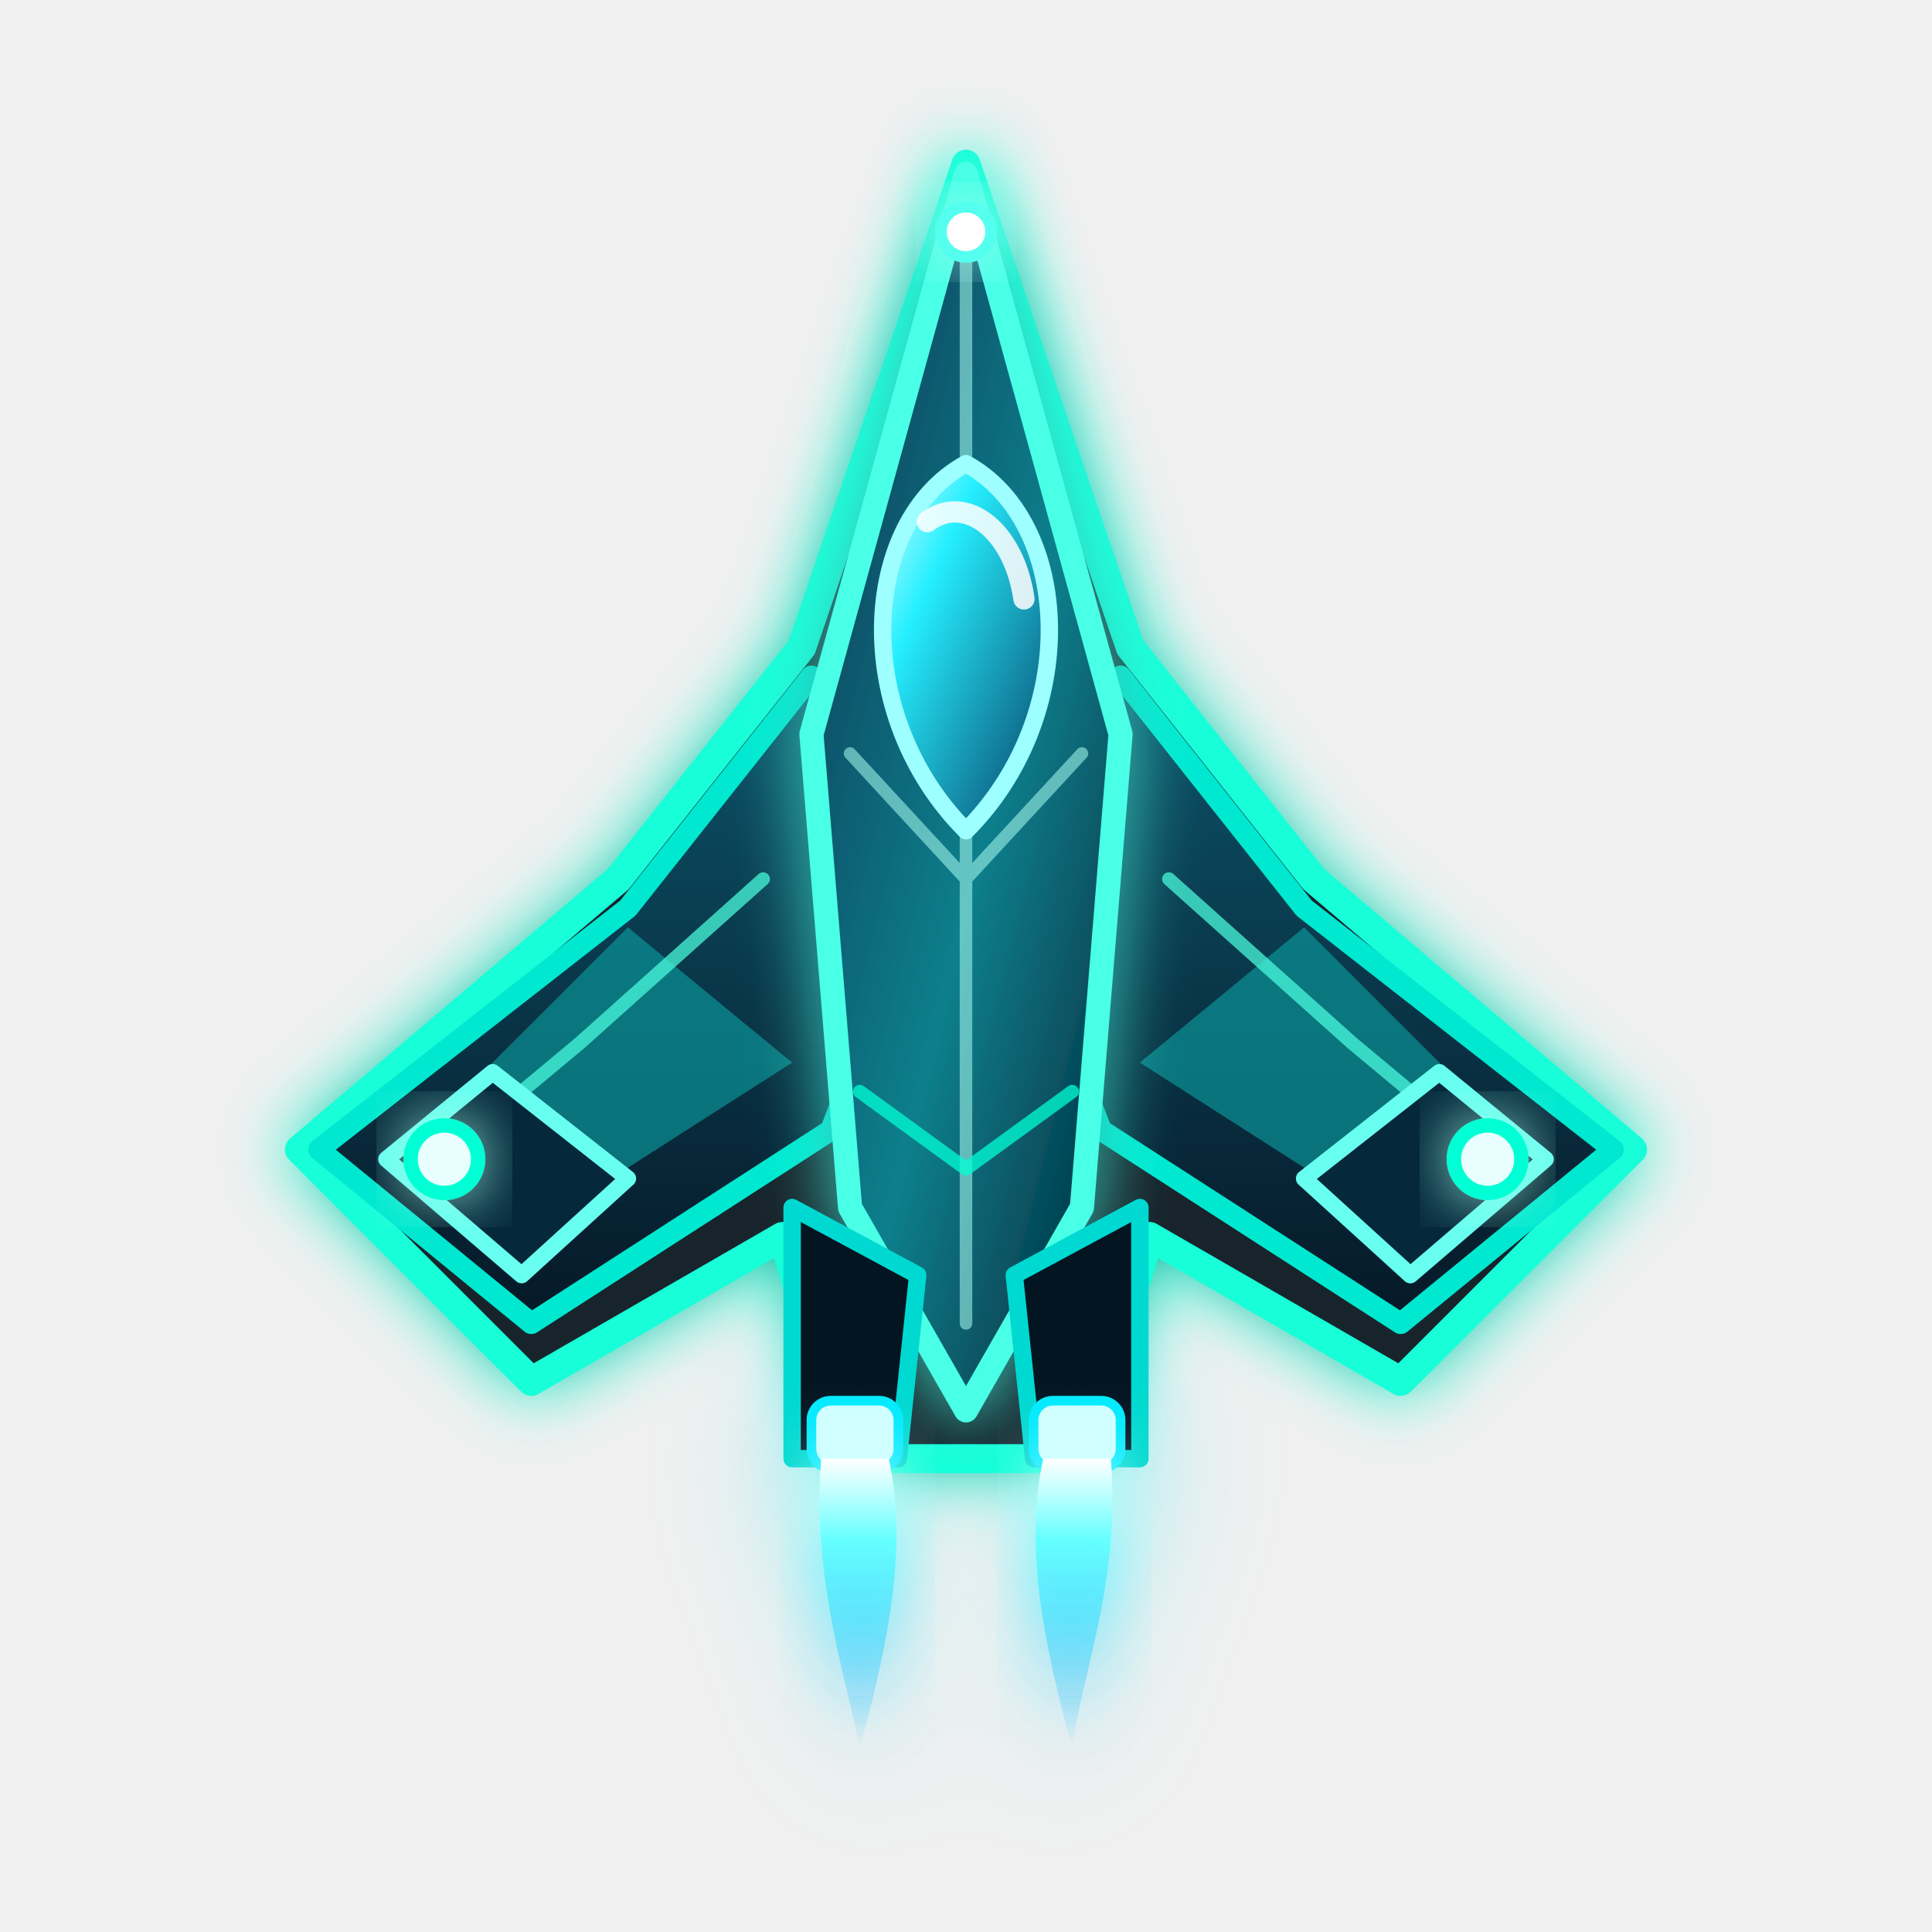
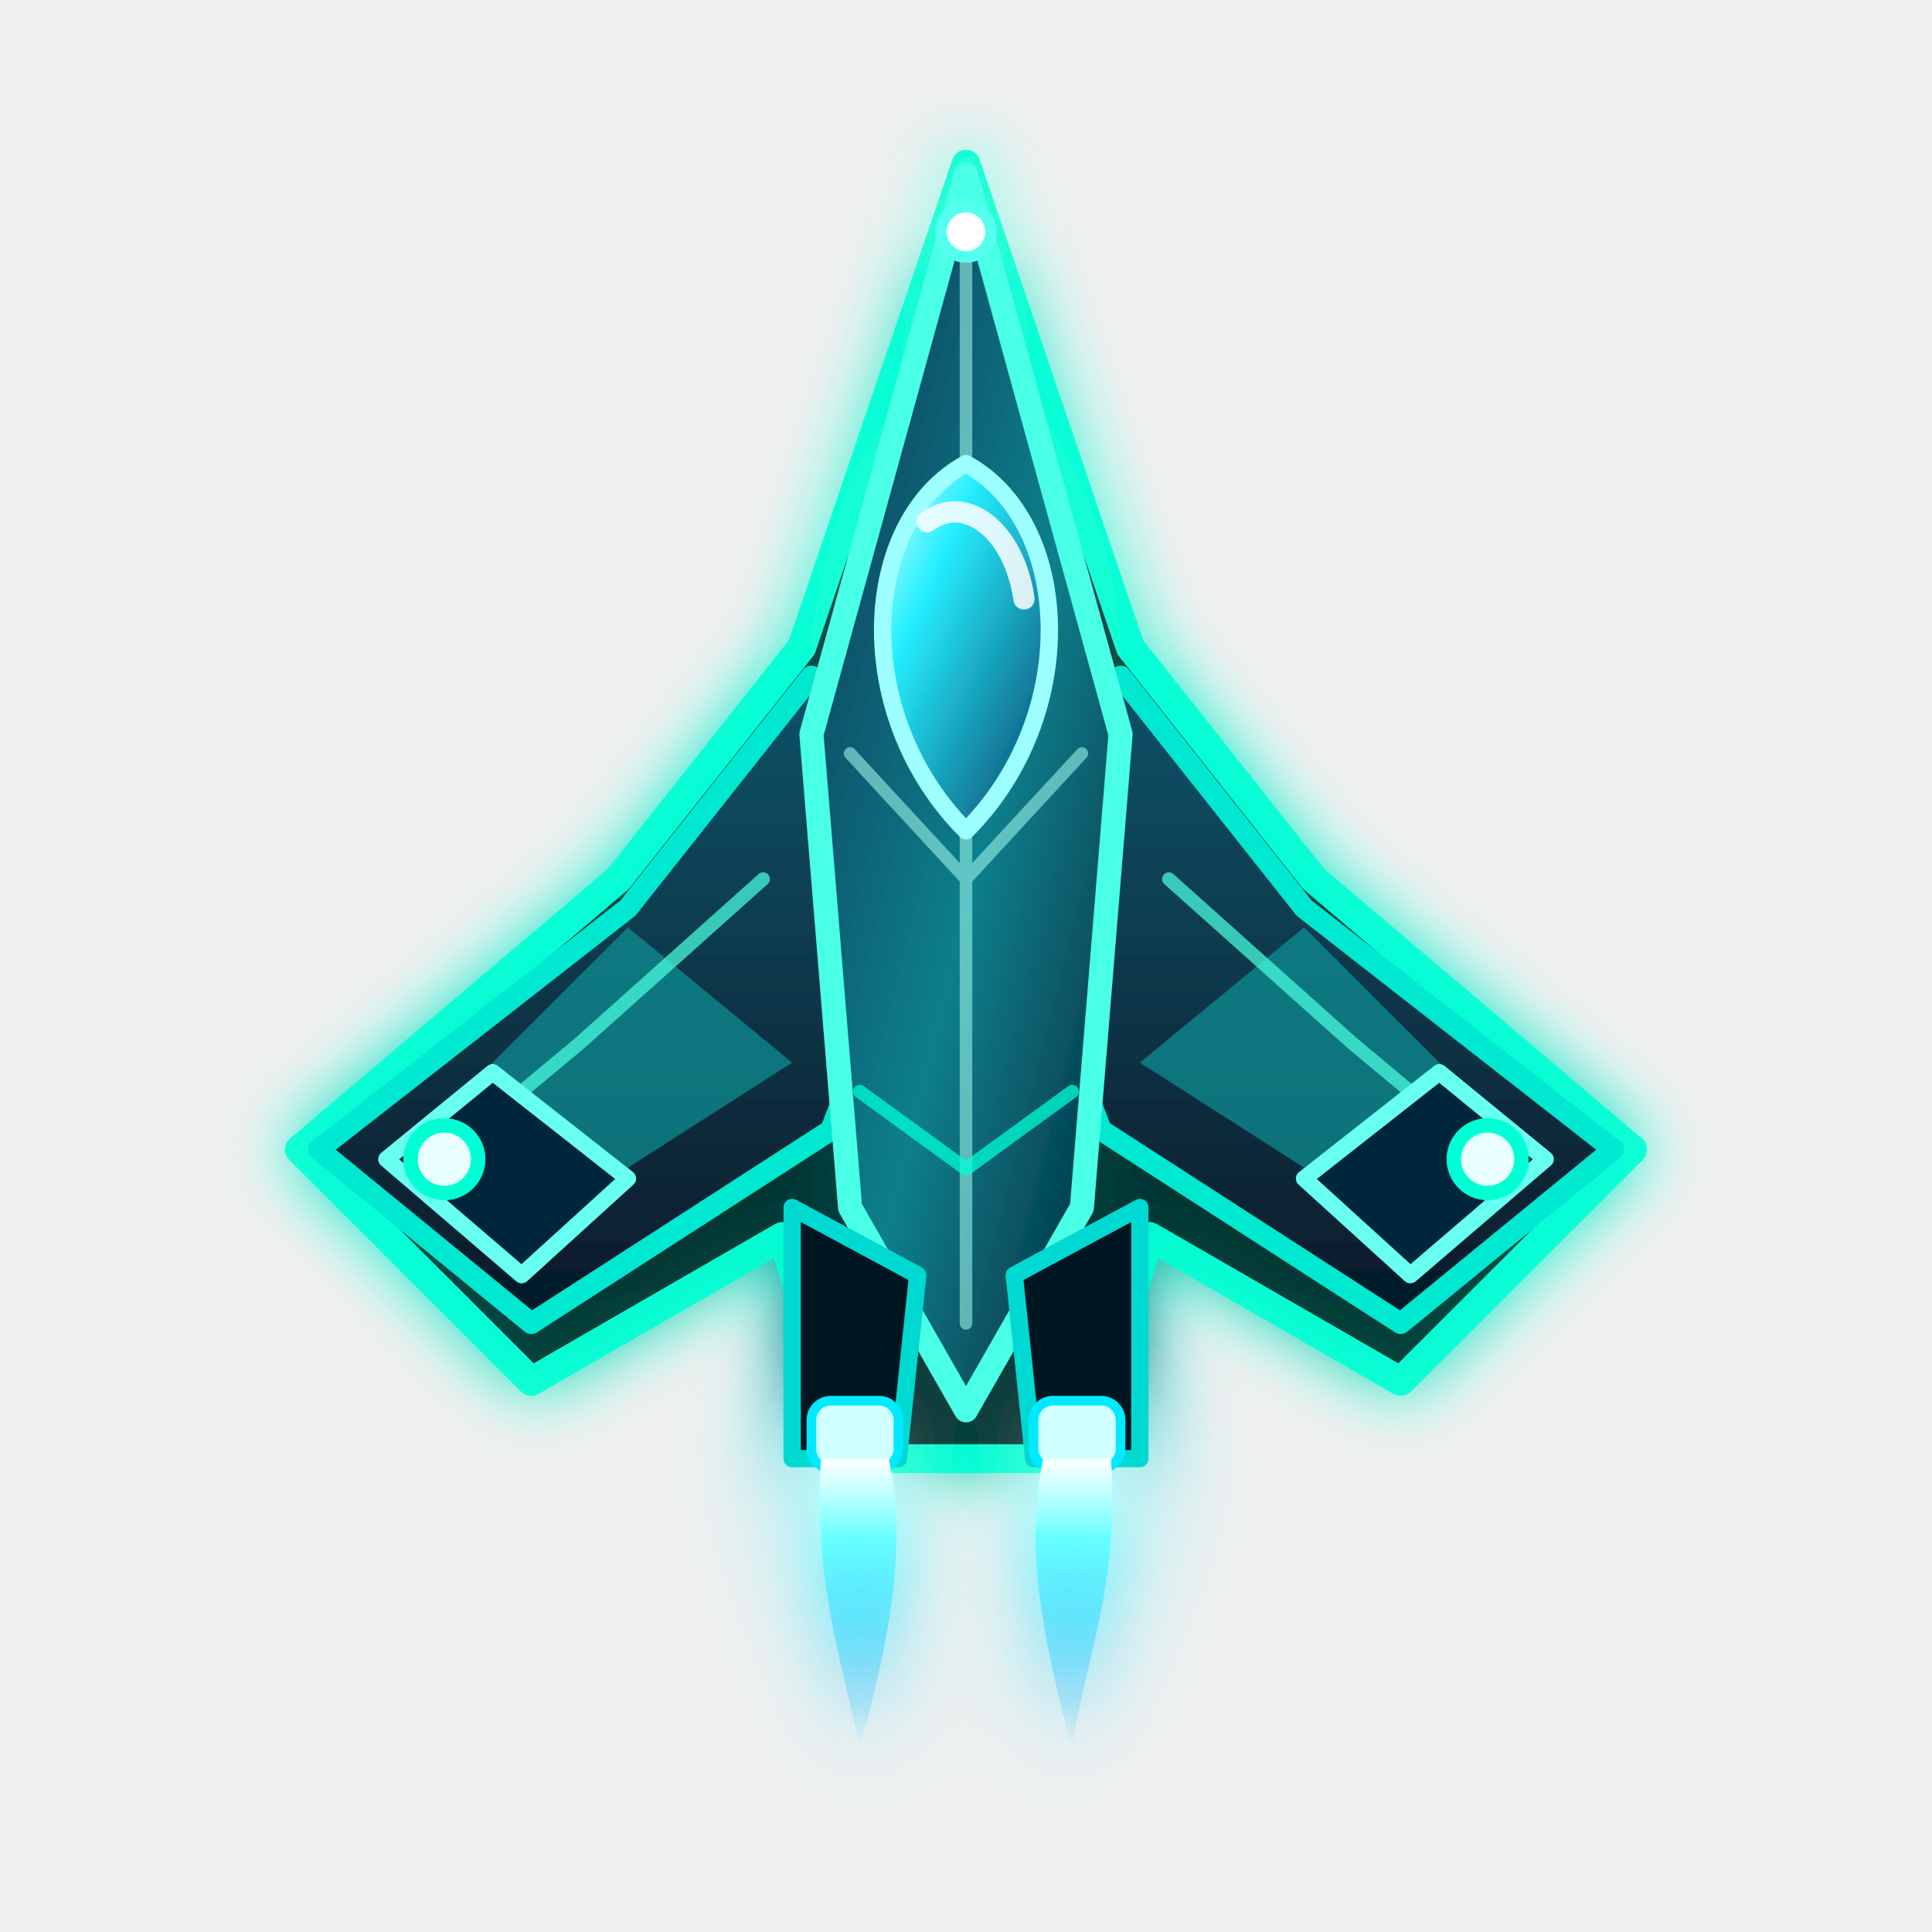
<svg xmlns="http://www.w3.org/2000/svg" width="200" height="200" viewBox="0 0 200 200">
  <defs>
    <linearGradient id="hull" x1="0" y1="0" x2="1" y2="1">
      <stop offset="0" stop-color="#163451" />
      <stop offset="0.55" stop-color="#087f8c" />
      <stop offset="1" stop-color="#052133" />
    </linearGradient>
    <linearGradient id="wing" x1="0" y1="0" x2="0" y2="1">
      <stop offset="0" stop-color="#0c5369" />
      <stop offset="1" stop-color="#061827" />
    </linearGradient>
    <linearGradient id="canopy" x1="0" y1="0" x2="1" y2="1">
      <stop offset="0" stop-color="#d9ffff" />
      <stop offset="0.3" stop-color="#25efff" />
      <stop offset="1" stop-color="#073a62" />
    </linearGradient>
    <linearGradient id="flame" x1="0" y1="0" x2="0" y2="1">
      <stop offset="0" stop-color="#ffffff" />
      <stop offset="0.28" stop-color="#66ffff" />
      <stop offset="1" stop-color="#00aaff" stop-opacity="0" />
    </linearGradient>
    <filter id="glow" x="-50%" y="-50%" width="200%" height="200%">
      <feGaussianBlur stdDeviation="3.5" result="blur" />
      <feMerge>
        <feMergeNode in="blur" />
        <feMergeNode in="SourceGraphic" />
      </feMerge>
    </filter>
    <filter id="softGlow" x="-100%" y="-100%" width="300%" height="300%">
      <feGaussianBlur stdDeviation="6" />
    </filter>
  </defs>
  <path d="M84 139 L94 139 L91 184 L79 151 Z M106 139 L116 139 L121 151 L109 184 Z" fill="#00eaff" opacity="0.28" filter="url(#softGlow)" />
-   <g stroke-linejoin="round" stroke-linecap="round">
-     <path d="M100 17 L117 67 L136 91 L169 119 L145 143 L119 128 L112 151 L88 151 L81 128 L55 143 L31 119 L64 91 L83 67 Z" fill="#030b18" stroke="#00ffd5" stroke-width="3" opacity="0.9" filter="url(#glow)" />
+   <g stroke-linejoin="round" stroke-linecap="round" filter="url(#glow)">
+     <path d="M100 17 L117 67 L136 91 L169 119 L145 143 L119 128 L112 151 L88 151 L81 128 L55 143 L31 119 L64 91 L83 67 Z" fill="#030b18" stroke="#00ffd5" stroke-width="3" opacity="0.9" />
    <path d="M84 70 L65 94 L33 119 L55 137 L86 117 L96 91 Z" fill="url(#wing)" stroke="#00e8d0" stroke-width="2.2" />
    <path d="M116 70 L135 94 L167 119 L145 137 L114 117 L104 91 Z" fill="url(#wing)" stroke="#00e8d0" stroke-width="2.2" />
    <path d="M65 96 L44 117 L57 126 L82 110" fill="#0a9a9d" opacity="0.65" />
    <path d="M135 96 L156 117 L143 126 L118 110" fill="#0a9a9d" opacity="0.65" />
-     <path d="M100 18 L116 76 L112 125 L100 146 L88 125 L84 76 Z" fill="url(#hull)" stroke="#48ffe6" stroke-width="2.5" filter="url(#glow)" />
+     <path d="M100 18 L116 76 L112 125 L100 146 L88 125 L84 76 Z" fill="url(#hull)" stroke="#48ffe6" stroke-width="2.5" />
    <path d="M100 25 L100 137 M88 78 L100 91 L112 78" fill="none" stroke="#a9fff3" stroke-width="1.3" opacity="0.55" />
    <path d="M89 113 L100 121 L111 113" fill="none" stroke="#00ffd5" stroke-width="1.4" opacity="0.75" />
    <path d="M100 48 C111 54 112 74 100 86 C88 74 89 54 100 48 Z" fill="url(#canopy)" stroke="#9dffff" stroke-width="1.8" />
    <path d="M96 54 C100 51 105 55 106 62" fill="none" stroke="#ffffff" stroke-width="2.2" opacity="0.85" />
    <path d="M79 91 L60 108 L48 118 M121 91 L140 108 L152 118" fill="none" stroke="#4affdf" stroke-width="1.4" opacity="0.72" />
    <path d="M51 111 L40 120 L54 132 L65 122 Z M149 111 L160 120 L146 132 L135 122 Z" fill="#05283b" stroke="#68fff0" stroke-width="1.7" />
-     <circle cx="46" cy="120" r="3.5" fill="#e9ffff" stroke="#00ffd5" stroke-width="1.5" filter="url(#glow)" />
-     <circle cx="154" cy="120" r="3.5" fill="#e9ffff" stroke="#00ffd5" stroke-width="1.5" filter="url(#glow)" />
+     <circle cx="46" cy="120" r="3.5" fill="#e9ffff" stroke="#00ffd5" stroke-width="1.5" />
+     <circle cx="154" cy="120" r="3.5" fill="#e9ffff" stroke="#00ffd5" stroke-width="1.5" />
    <path d="M82 125 L95 132 L93 151 L82 151 Z M118 125 L105 132 L107 151 L118 151 Z" fill="#041522" stroke="#00d9d1" stroke-width="1.8" />
    <rect x="84" y="145" width="9" height="7" rx="2" fill="#cfffff" stroke="#00eaff" stroke-width="1" />
    <rect x="107" y="145" width="9" height="7" rx="2" fill="#cfffff" stroke="#00eaff" stroke-width="1" />
-     <path d="M85 151 C84 164 88 175 89 181 C92 170 94 160 92 151 Z" fill="url(#flame)" filter="url(#glow)" />
-     <path d="M108 151 C106 160 108 170 111 181 C112 173 116 164 115 151 Z" fill="url(#flame)" filter="url(#glow)" />
-     <circle cx="100" cy="24" r="2.6" fill="#ffffff" stroke="#54fff0" stroke-width="1.2" filter="url(#glow)" />
+     <path d="M85 151 C84 164 88 175 89 181 C92 170 94 160 92 151 Z" fill="url(#flame)" />
+     <path d="M108 151 C106 160 108 170 111 181 C112 173 116 164 115 151 Z" fill="url(#flame)" />
+     <circle cx="100" cy="24" r="2.6" fill="#ffffff" stroke="#54fff0" stroke-width="1.2" />
  </g>
</svg>
